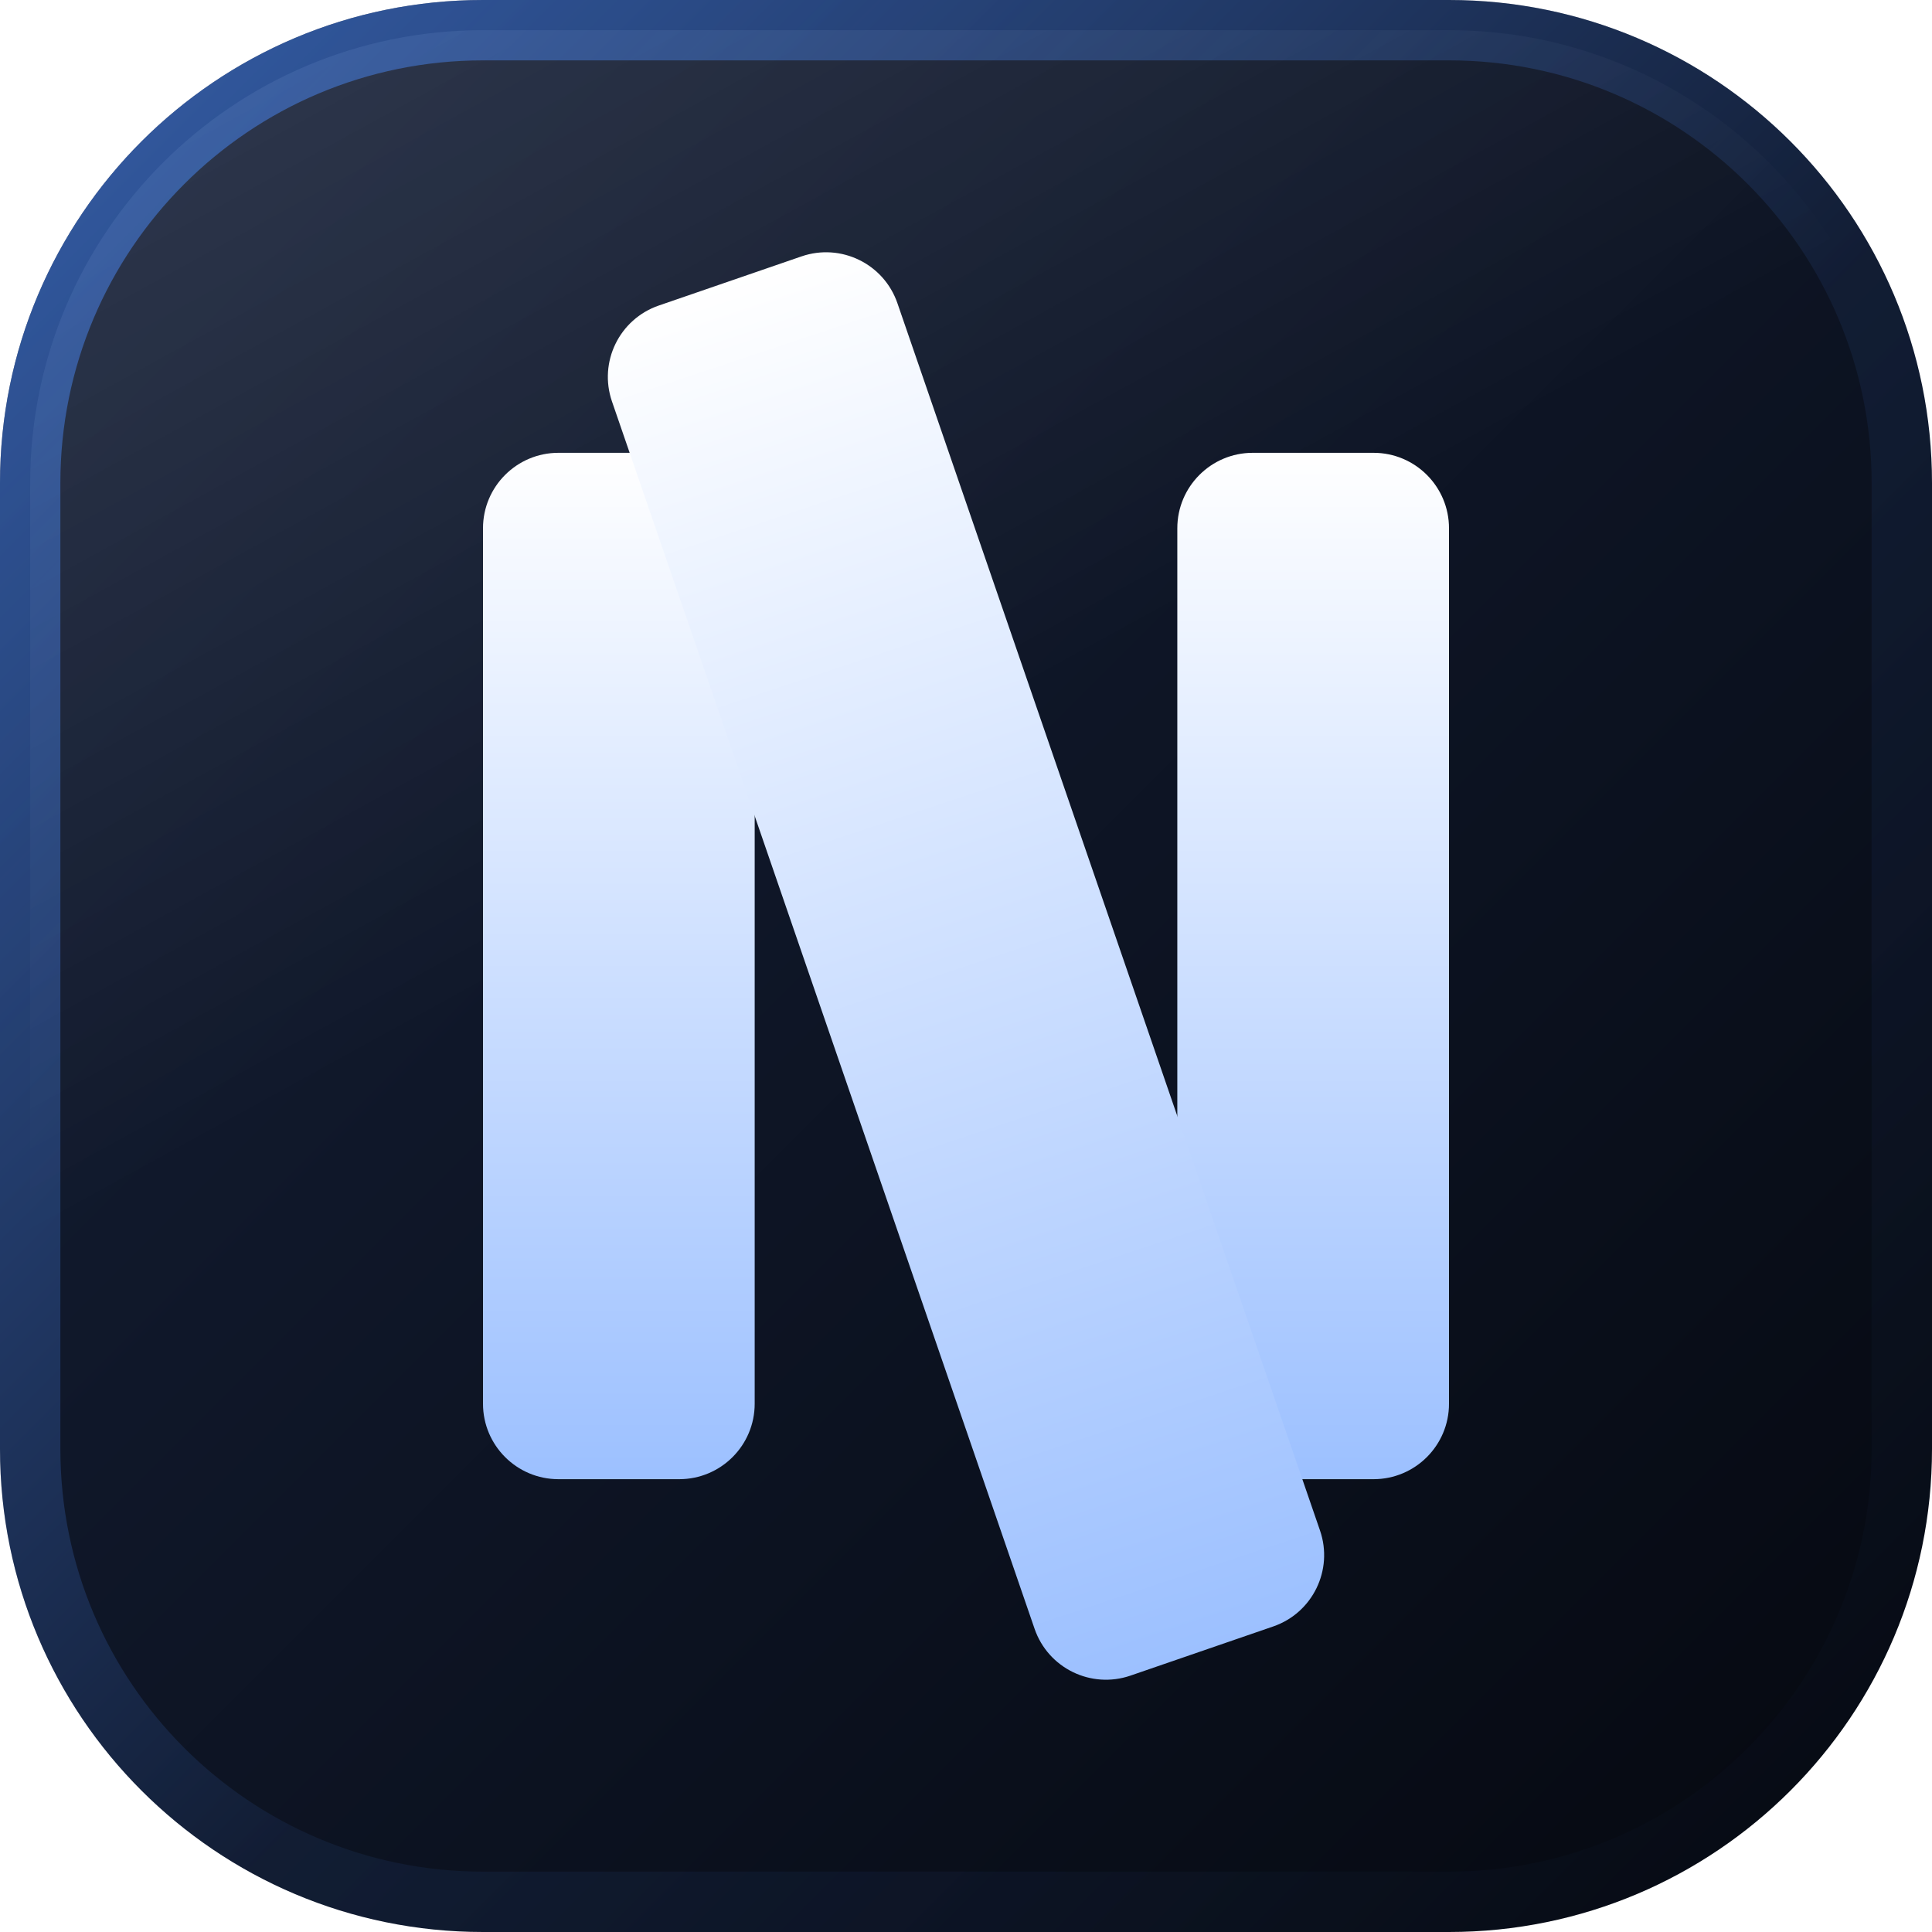
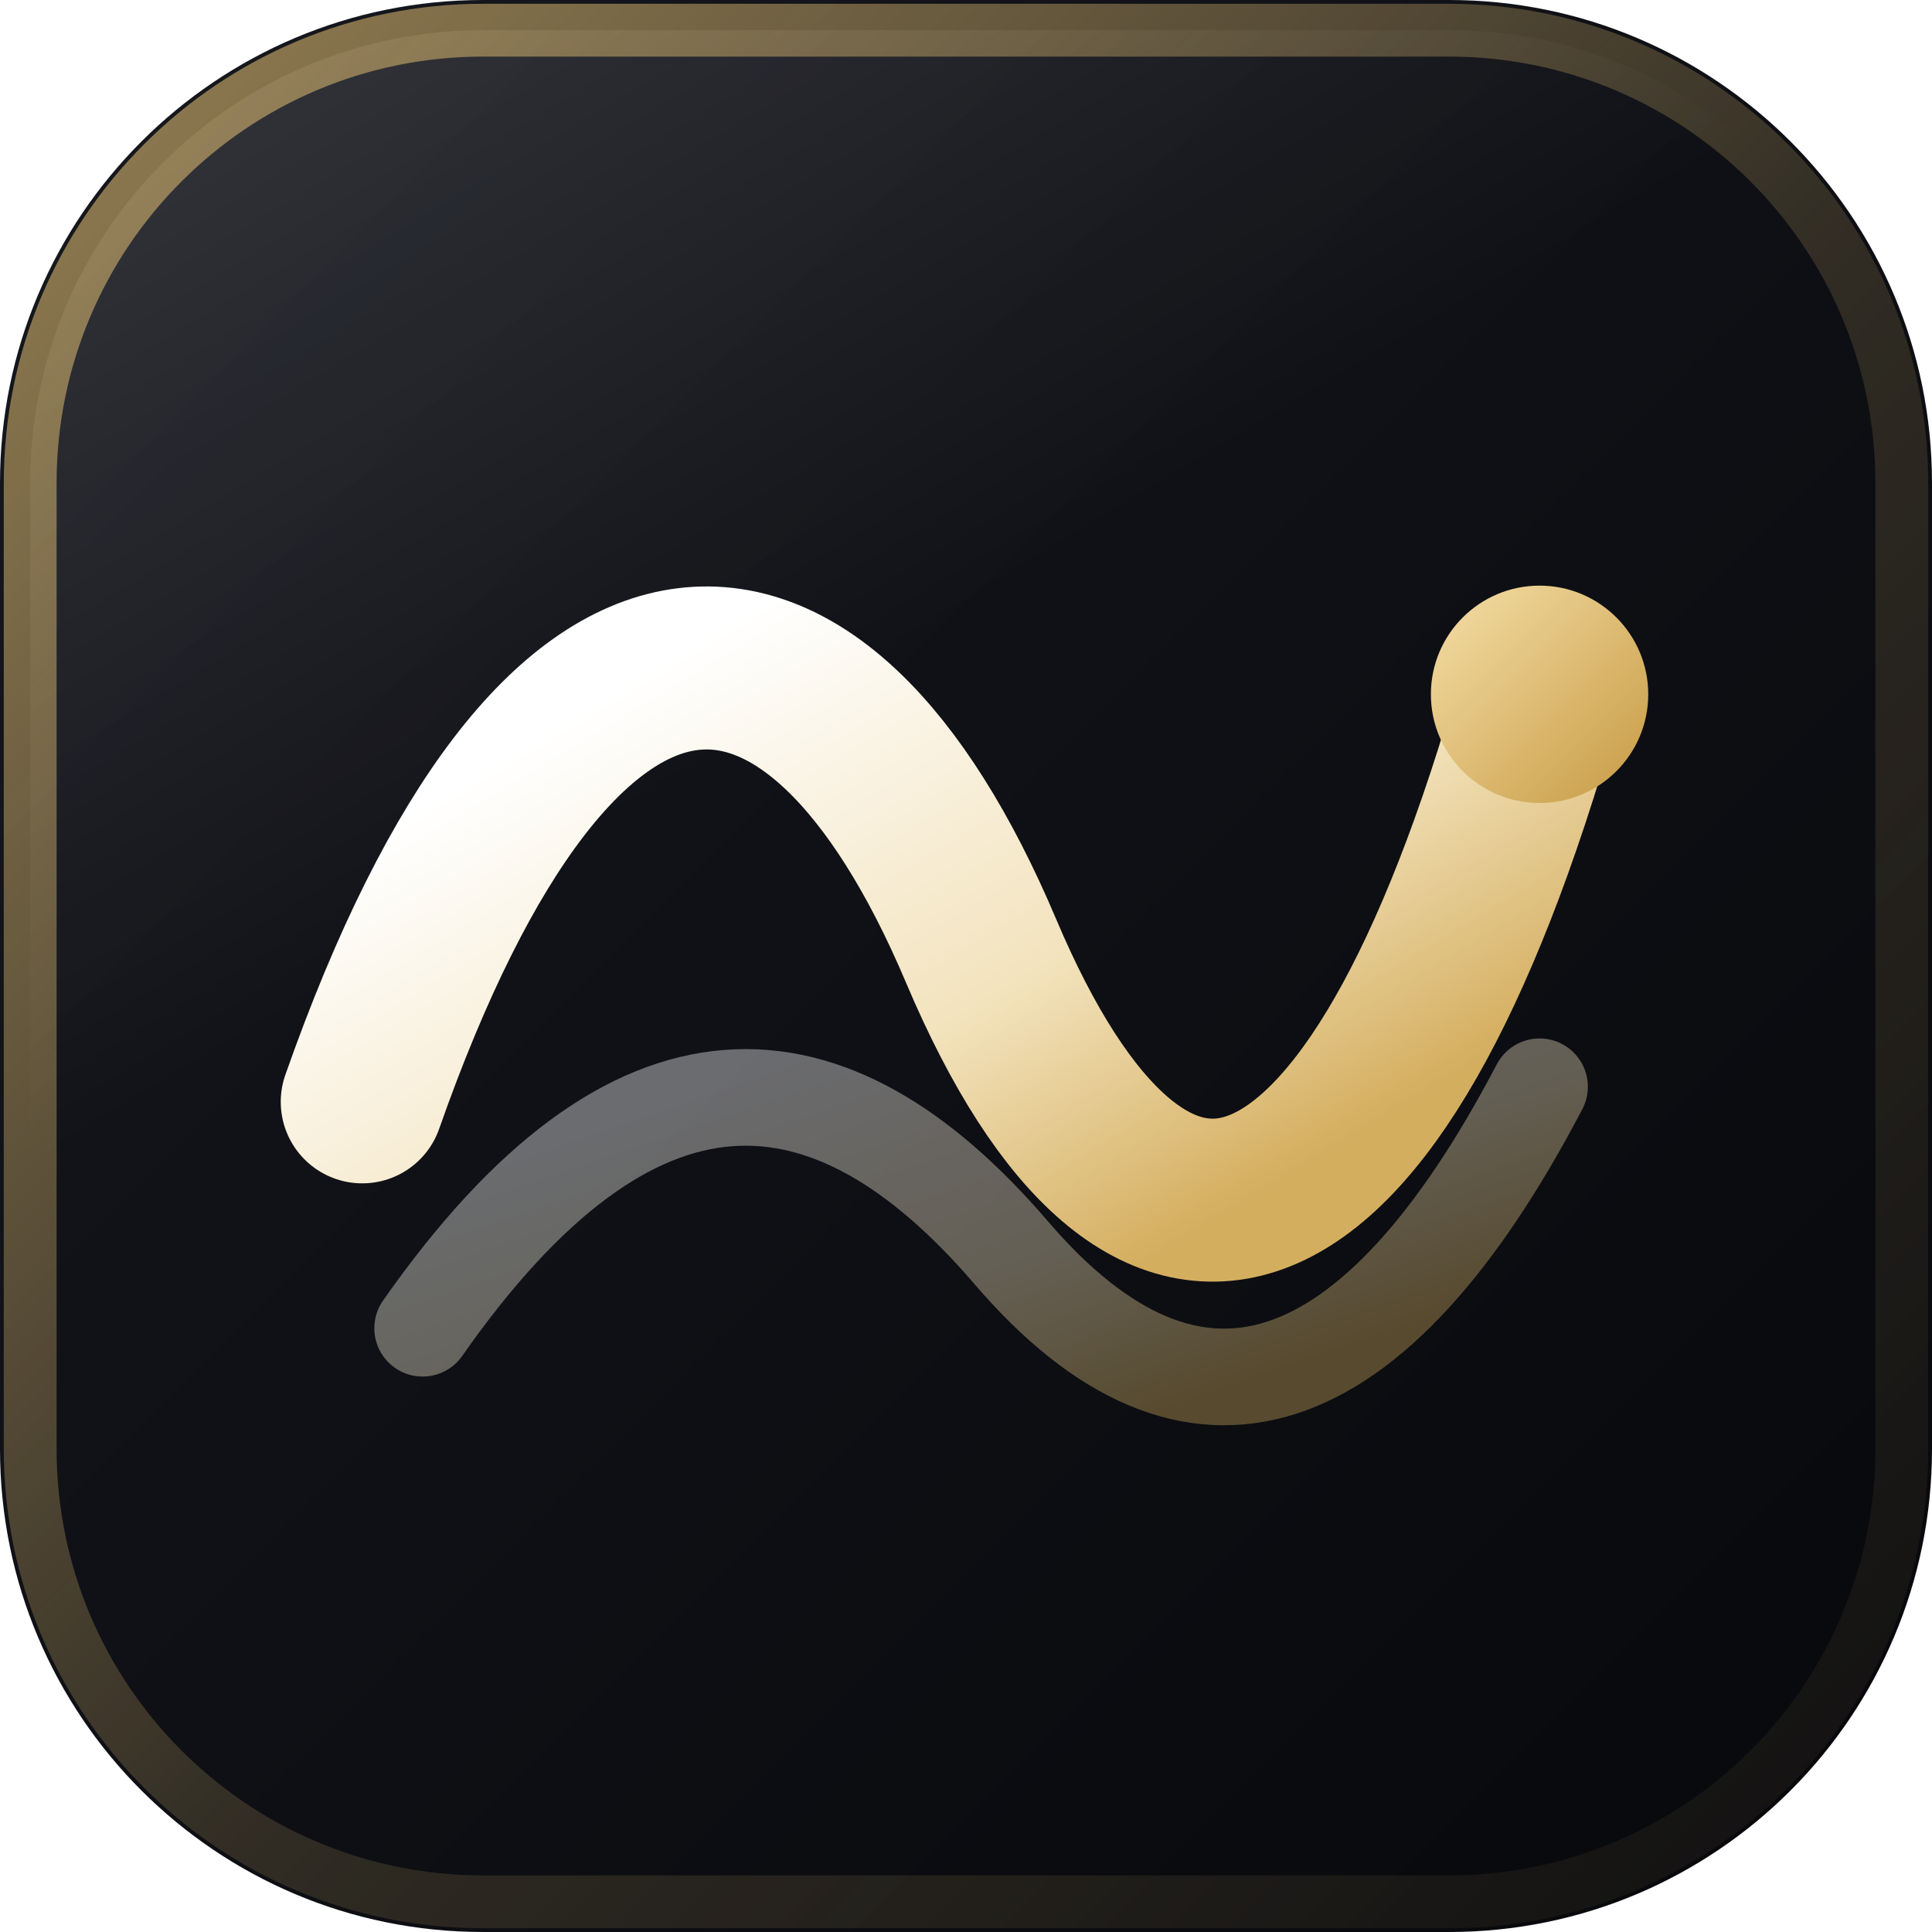
<svg xmlns="http://www.w3.org/2000/svg" viewBox="0 0 64 64" width="64" height="64">
  <defs>
    <linearGradient id="favicon-bg" x1="0" y1="0" x2="1" y2="1">
-       <stop offset="0" stop-color="#16213a" />
-       <stop offset="1" stop-color="#05080f" />
+       <stop offset="0" stop-color="#16181f" />
+       <stop offset="1" stop-color="#07080b" />
    </linearGradient>
    <linearGradient id="favicon-edge" x1="0" y1="0" x2="1" y2="1">
-       <stop offset="0" stop-color="#4c8dff" stop-opacity="0.55" />
-       <stop offset="0.55" stop-color="#4c8dff" stop-opacity="0.08" />
-       <stop offset="1" stop-color="#4c8dff" stop-opacity="0" />
+       <stop offset="0" stop-color="#e2be72" stop-opacity="0.62" />
+       <stop offset="0.55" stop-color="#e2be72" stop-opacity="0.16" />
+       <stop offset="1" stop-color="#e2be72" stop-opacity="0.04" />
    </linearGradient>
-     <linearGradient id="favicon-n" x1="0" y1="0" x2="0" y2="1">
+     <linearGradient id="favicon-wave" x1="0.1" y1="0.2" x2="0.9" y2="0.8">
      <stop offset="0" stop-color="#ffffff" />
-       <stop offset="1" stop-color="#9cc0ff" />
+       <stop offset="0.6" stop-color="#f3e3bd" />
+       <stop offset="1" stop-color="#d4ae5f" />
    </linearGradient>
-     <linearGradient id="favicon-sheen" x1="0" y1="0" x2="0.55" y2="1">
-       <stop offset="0" stop-color="#ffffff" stop-opacity="0.12" />
-       <stop offset="0.5" stop-color="#ffffff" stop-opacity="0" />
+     <linearGradient id="favicon-accent" x1="0" y1="0" x2="1" y2="1">
+       <stop offset="0" stop-color="#f5dfa8" />
+       <stop offset="1" stop-color="#c79a43" />
+     </linearGradient>
+     <linearGradient id="favicon-sheen" x1="0" y1="0" x2="0.6" y2="1">
+       <stop offset="0" stop-color="#ffffff" stop-opacity="0.14" />
+       <stop offset="0.45" stop-color="#ffffff" stop-opacity="0" />
    </linearGradient>
  </defs>
  <rect width="64" height="64" rx="16" fill="url(#favicon-bg)" />
  <rect x="1" y="1" width="62" height="62" rx="15" fill="url(#favicon-sheen)" />
-   <rect x="1" y="1" width="62" height="62" rx="15" fill="none" stroke="url(#favicon-edge)" stroke-width="2" />
-   <g fill="url(#favicon-n)">
-     <rect x="16" y="15" width="9" height="34" rx="2.5" />
-     <rect x="39" y="15" width="9" height="34" rx="2.5" />
-     <rect x="27" y="8" width="10" height="48" rx="2.5" transform="rotate(-19 32 32)" />
-   </g>
+   <rect x="1" y="1" width="62" height="62" rx="15" fill="none" stroke="url(#favicon-edge)" stroke-width="1.75" />
+   <path d="M 14 44 C 21 34, 27.5 34.5, 33.5 41.5 C 39.5 48.5, 45.5 46.5, 51 36" fill="none" stroke="url(#favicon-wave)" stroke-opacity="0.38" stroke-width="3.2" stroke-linecap="round" />
+   <path d="M 12 36.5 C 18.5 18, 27 18.5, 32.5 31.5 C 38 44.5, 45.5 42.5, 51 23" fill="none" stroke="url(#favicon-wave)" stroke-width="5.4" stroke-linecap="round" />
+   <circle cx="51" cy="23" r="3.6" fill="url(#favicon-accent)" />
</svg>
